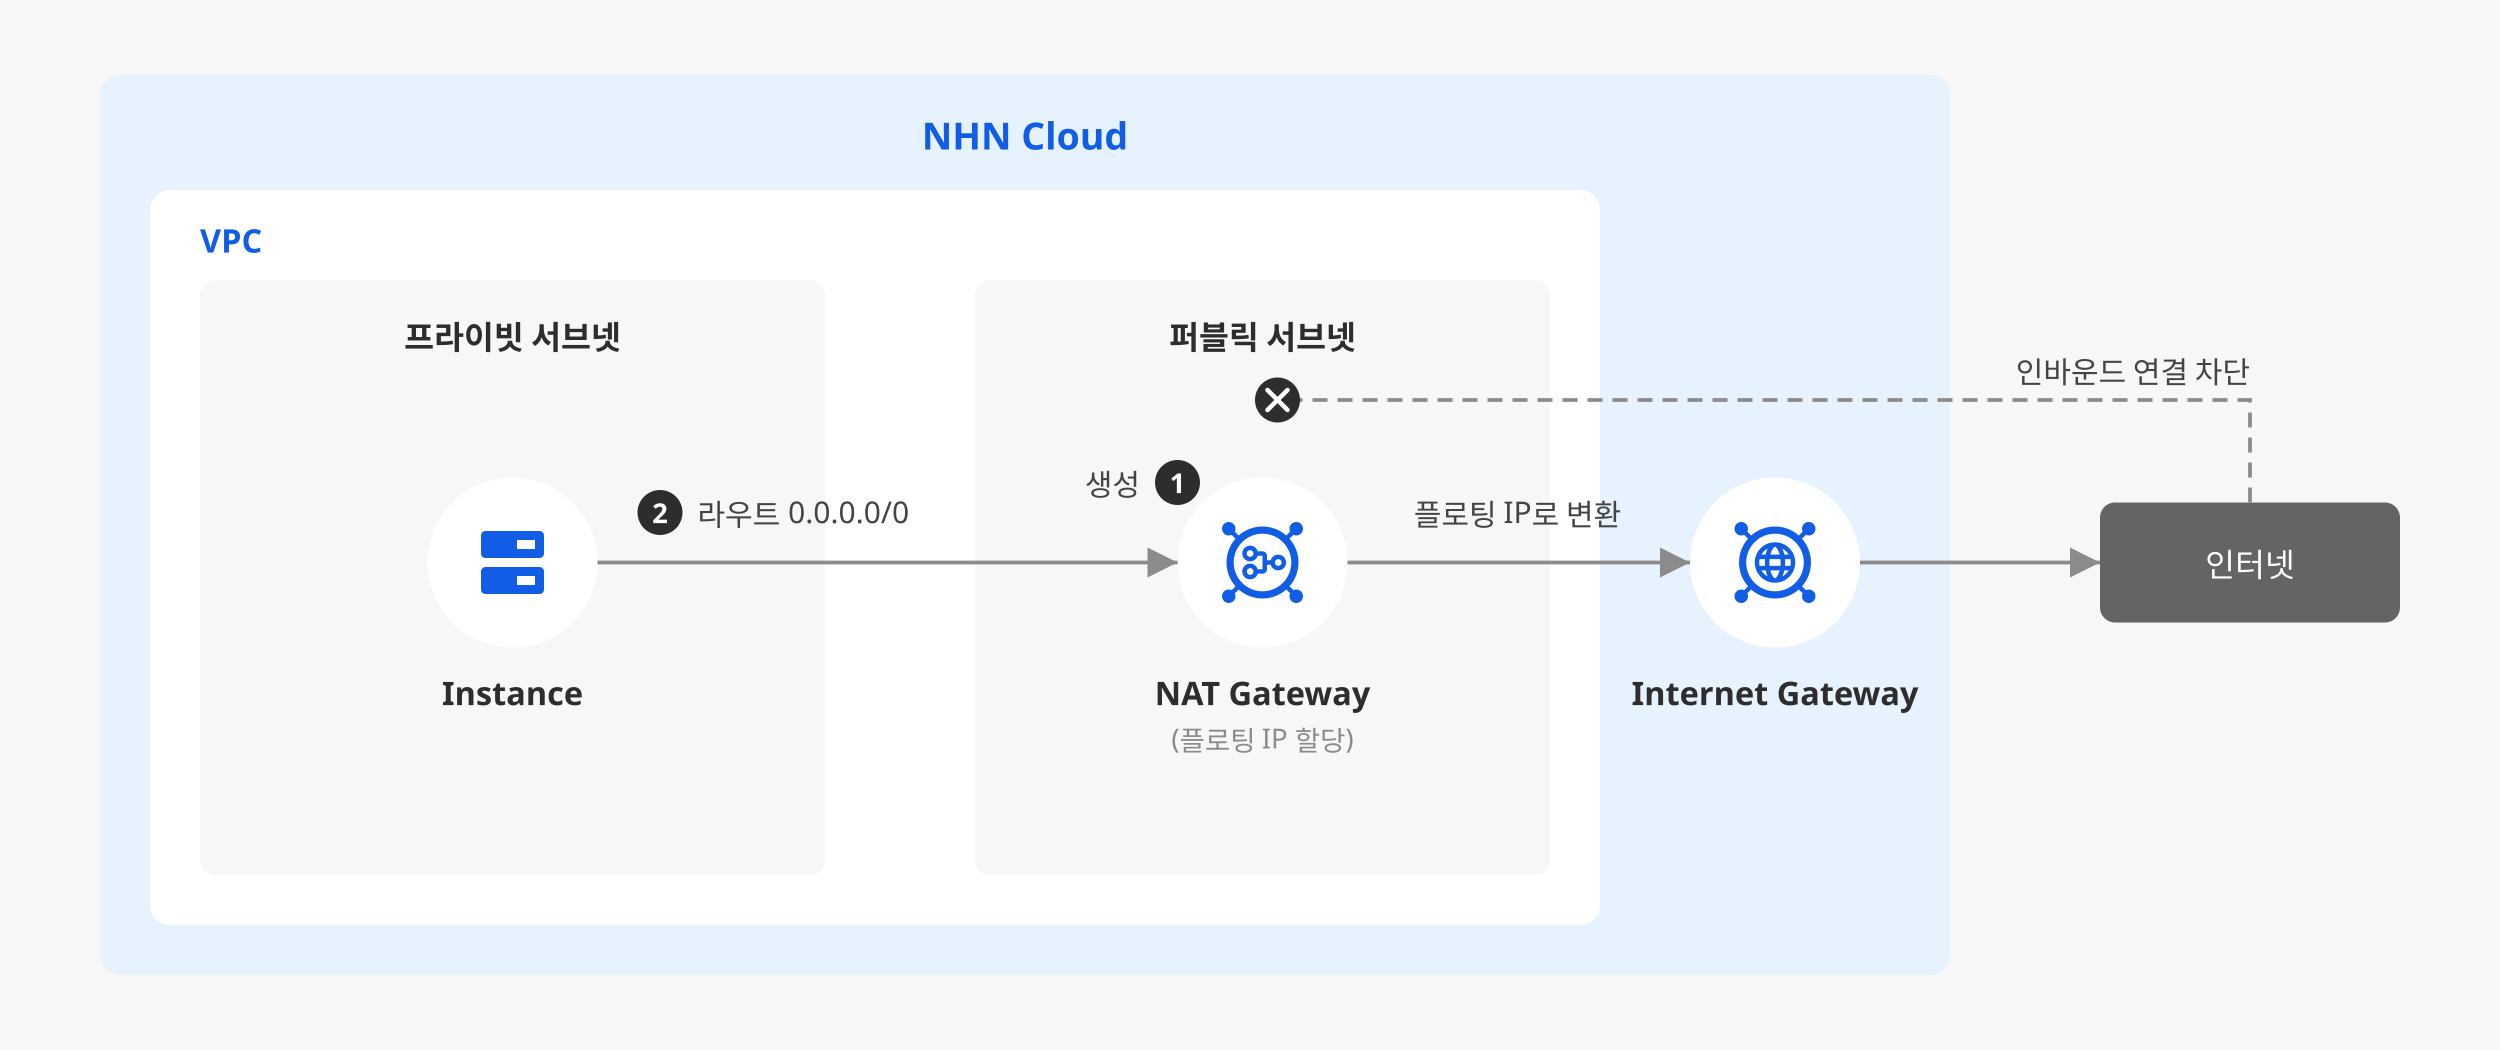
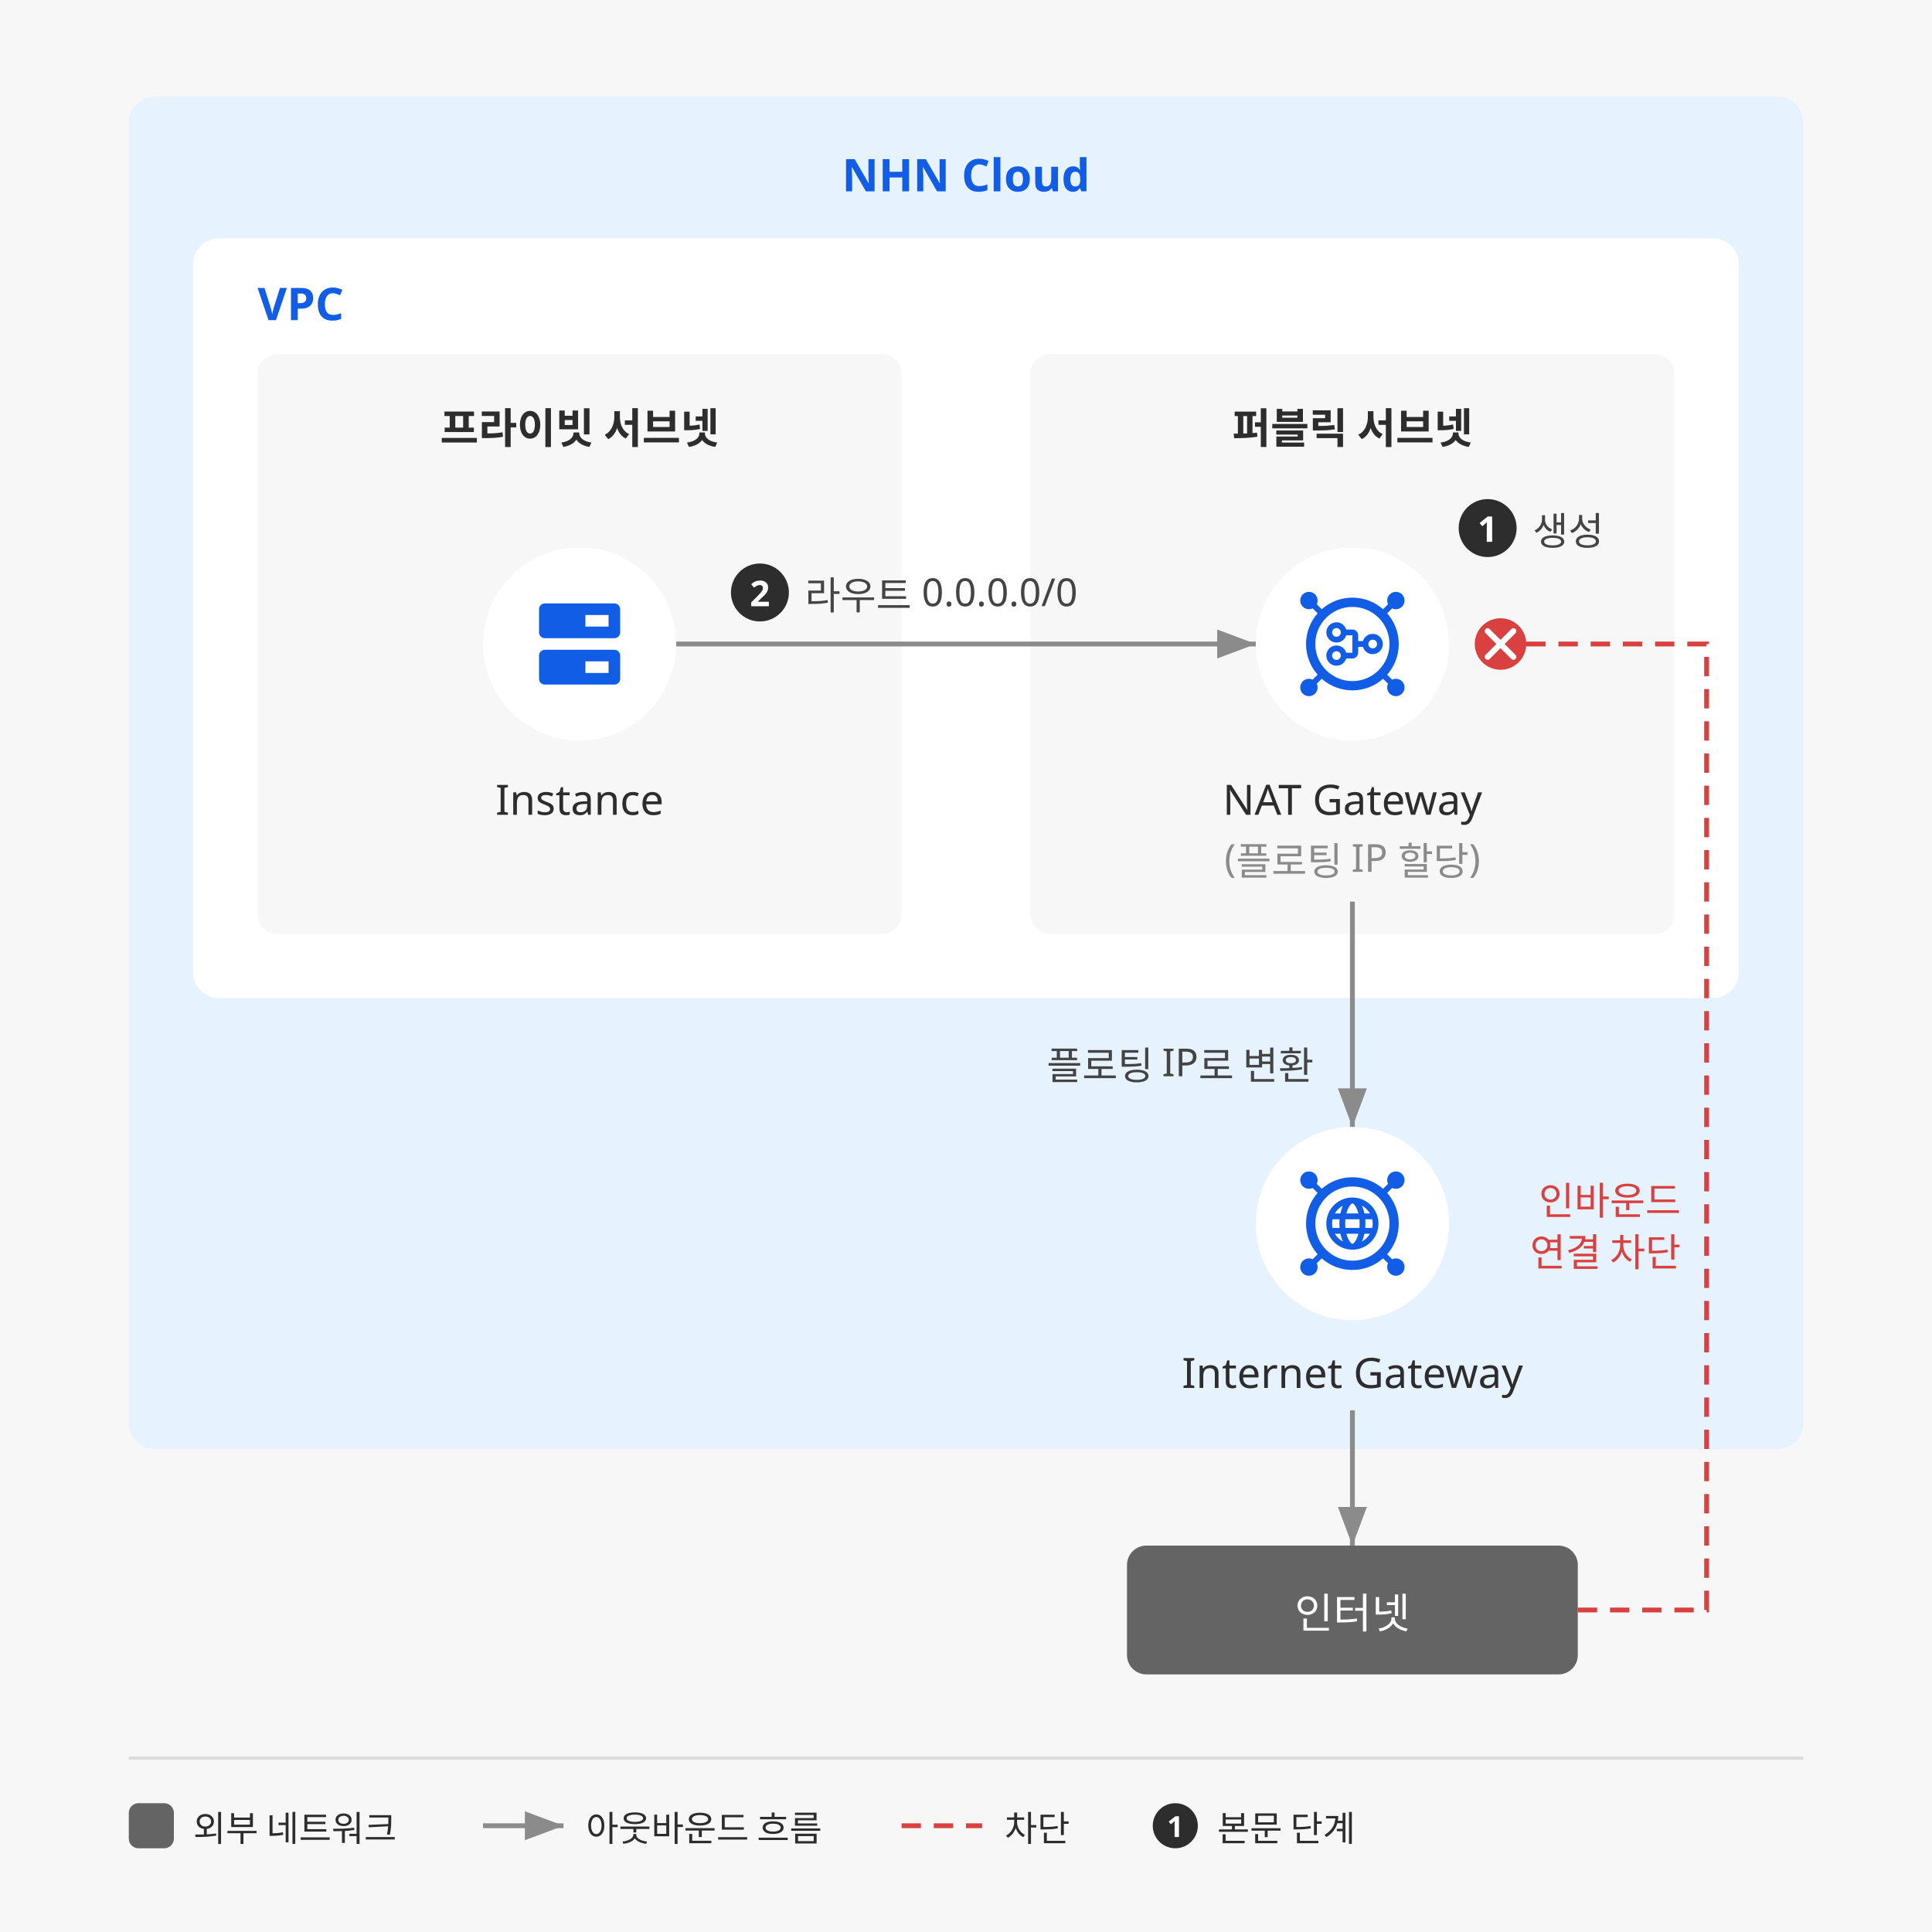
- <svg xmlns="http://www.w3.org/2000/svg" width="1000" height="420" viewBox="0 0 1000 420" role="img">
+ <svg xmlns="http://www.w3.org/2000/svg" viewBox="0 0 600 600" width="600" height="600" font-family="'Pretendard', sans-serif" role="img">
  <defs>
-     <marker id="arrow" viewBox="0 0 10 10" refX="10" refY="5" markerWidth="8" markerHeight="8" orient="auto-start-reverse">
-       <path d="M0 0L10 5L0 10z" fill="#8B8B8B" />
+     <marker id="arrow-default" markerWidth="8" markerHeight="6" refX="8" refY="3" orient="auto">
+       <path d="M0,0 L8,3 L0,6 Z" fill="#8B8B8B" />
    </marker>
  </defs>
-   <style>
-   text { font-family: 'Pretendard', sans-serif; }
- </style>
-   <rect x="0" y="0" width="1000" height="420" fill="#F7F7F7" />
-   <rect x="40" y="30" width="740" height="360" rx="8" fill="#E7F2FF" />
-   <text x="410" y="54" text-anchor="middle" dominant-baseline="central" font-size="15" font-weight="700" fill="#125DE6">NHN Cloud</text>
-   <rect x="60" y="76" width="580" height="294" rx="8" fill="#FFFFFF" />
-   <text x="80" y="96" dominant-baseline="central" font-size="13" font-weight="700" fill="#125DE6">VPC</text>
-   <rect x="80" y="112" width="250" height="238" rx="6" fill="#F7F7F7" />
-   <text x="205" y="134" text-anchor="middle" dominant-baseline="central" font-size="13" font-weight="600" fill="#2D2D2D">프라이빗 서브넷</text>
-   <rect x="390" y="112" width="230" height="238" rx="6" fill="#F7F7F7" />
-   <text x="505" y="134" text-anchor="middle" dominant-baseline="central" font-size="13" font-weight="600" fill="#2D2D2D">퍼블릭 서브넷</text>
-   <circle cx="205" cy="225" r="34" fill="#FFFFFF" />
-   <g transform="translate(187, 207) scale(0.9)">
+   <rect width="600" height="600" fill="#F7F7F7" />
+   <rect x="40" y="30" width="520" height="420" rx="8" fill="#E7F2FF" />
+   <text x="300" y="54" text-anchor="middle" dominant-baseline="central" font-size="14" font-weight="bold" fill="#125DE6">NHN Cloud</text>
+   <rect x="60" y="74" width="480" height="236" rx="8" fill="#FFFFFF" />
+   <text x="80" y="94" dominant-baseline="central" font-size="14" font-weight="bold" fill="#125DE6">VPC</text>
+   <rect x="80" y="110" width="200" height="180" rx="6" fill="#F7F7F7" />
+   <text x="180" y="132" text-anchor="middle" dominant-baseline="central" font-size="13" font-weight="bold" fill="#2D2D2D">프라이빗 서브넷</text>
+   <rect x="320" y="110" width="200" height="180" rx="6" fill="#F7F7F7" />
+   <text x="420" y="132" text-anchor="middle" dominant-baseline="central" font-size="13" font-weight="bold" fill="#2D2D2D">퍼블릭 서브넷</text>
+   <circle cx="180" cy="200" r="30" fill="#FFFFFF" />
+   <g transform="translate(162, 182) scale(0.9)">
    <path d="M32 22C33.105 22 34 22.895 34 24V32C34 33.105 33.105 34 32 34H8C6.895 34 6 33.105 6 32V24C6 22.895 6.895 22 8 22H32ZM22 30H30V26H22V30ZM32 6C33.105 6 34 6.895 34 8V16C34 17.105 33.105 18 32 18H8C6.895 18 6 17.105 6 16V8C6 6.895 6.895 6 8 6H32ZM22 14H30V10H22V14Z" fill="#125DE6" />
  </g>
-   <text x="205" y="277" text-anchor="middle" dominant-baseline="central" font-size="13" font-weight="600" fill="#2D2D2D">Instance</text>
-   <circle cx="505" cy="225" r="34" fill="#FFFFFF" />
-   <g transform="translate(487, 207) scale(0.9)">
+   <text x="180" y="248" text-anchor="middle" dominant-baseline="central" font-size="13" fill="#2D2D2D">Instance</text>
+   <circle cx="420" cy="200" r="30" fill="#FFFFFF" />
+   <g transform="translate(402, 182) scale(0.9)">
    <path fill-rule="evenodd" clip-rule="evenodd" d="M2 5C2 3.343 3.343 2 5 2C6.657 2 8 3.343 8 5C8 5.463 7.895 5.902 7.708 6.293L9.415 8.001C12.236 5.511 15.942 4 20 4C24.057 4 27.762 5.51 30.582 7.999L32.291 6.29C32.104 5.9 32 5.462 32 5C32 3.343 33.343 2 35 2C36.657 2 38 3.343 38 5C38 6.657 36.657 8 35 8C34.536 8 34.096 7.895 33.704 7.706L31.997 9.413C34.488 12.234 36 15.94 36 20C36 24.059 34.488 27.766 31.997 30.587L33.704 32.294C34.096 32.105 34.536 32 35 32C36.657 32 38 33.343 38 35C38 36.657 36.657 38 35 38C33.343 38 32 36.657 32 35C32 34.538 32.105 34.1 32.291 33.709L30.583 32.001C27.762 34.49 24.058 36 20 36C15.94 36 12.234 34.488 9.413 31.996L7.706 33.703C7.894 34.096 8 34.535 8 35C8 36.657 6.657 38 5 38C3.343 38 2 36.657 2 35C2 33.343 3.343 32 5 32C5.462 32 5.899 32.104 6.29 32.291L7.999 30.582C5.51 27.761 4 24.057 4 20C4 15.942 5.511 12.236 8.001 9.415L6.293 7.708C5.902 7.895 5.463 8 5 8C3.343 8 2 6.657 2 5ZM20 7.2C12.931 7.2 7.2 12.931 7.2 20C7.2 27.069 12.931 32.8 20 32.8C27.069 32.8 32.8 27.069 32.8 20C32.8 12.931 27.069 7.2 20 7.2ZM14.5 12.5C16.433 12.5 18 14.067 18 16C18 17.933 16.433 19.5 14.5 19.5C12.567 19.5 11 17.933 11 16C11 14.067 12.567 12.5 14.5 12.5ZM14.5 14.5C13.672 14.5 13 15.172 13 16C13 16.828 13.672 17.5 14.5 17.5C15.328 17.5 16 16.828 16 16C16 15.172 15.328 14.5 14.5 14.5ZM30.5 20C30.5 18.067 28.933 16.5 27 16.5C25.424 16.5 24.09 17.542 23.652 18.976L20.97 19.04L21.03 21.039L23.638 20.976C24.061 22.434 25.406 23.5 27 23.5C28.933 23.5 30.5 21.933 30.5 20ZM25.5 20C25.5 19.172 26.172 18.5 27 18.5C27.828 18.5 28.5 19.172 28.5 20C28.5 20.828 27.828 21.5 27 21.5C26.172 21.5 25.5 20.828 25.5 20ZM18 24C18 22.067 16.433 20.5 14.5 20.5C12.567 20.5 11 22.067 11 24C11 25.933 12.567 27.5 14.5 27.5C16.433 27.5 18 25.933 18 24ZM13 24C13 23.172 13.672 22.5 14.5 22.5C15.328 22.5 16 23.172 16 24C16 24.828 15.328 25.5 14.5 25.5C13.672 25.5 13 24.828 13 24Z" fill="#125DE6" />
-     <mask id="natMask" style="mask-type:luminance" maskUnits="userSpaceOnUse" x="17" y="13" width="6" height="13">
+     <mask id="nat-gw-mask" style="mask-type:luminance" maskUnits="userSpaceOnUse" x="17" y="13" width="6" height="13">
      <rect x="17" y="13" width="6" height="13" fill="white" />
    </mask>
-     <g mask="url(#natMask)">
+     <g mask="url(#nat-gw-mask)">
      <rect x="12" y="16" width="9" height="8" rx="1" fill="none" stroke="#125DE6" stroke-width="2" />
    </g>
  </g>
-   <text x="505" y="277" text-anchor="middle" dominant-baseline="central" font-size="13" font-weight="600" fill="#2D2D2D">NAT Gateway</text>
-   <text x="505" y="295" text-anchor="middle" dominant-baseline="central" font-size="11" fill="#8B8B8B">(플로팅 IP 할당)</text>
-   <circle cx="710" cy="225" r="34" fill="#FFFFFF" />
-   <g transform="translate(692, 207) scale(0.9)">
+   <text x="420" y="248" text-anchor="middle" dominant-baseline="central" font-size="13" fill="#2D2D2D">NAT Gateway</text>
+   <text x="420" y="266" text-anchor="middle" dominant-baseline="central" font-size="12" fill="#8B8B8B">(플로팅 IP 할당)</text>
+   <circle cx="462" cy="164" r="9" fill="#2D2D2D" />
+   <text x="462" y="164" text-anchor="middle" dominant-baseline="central" font-size="11" font-weight="bold" fill="#FFFFFF">1</text>
+   <text x="476" y="164" dominant-baseline="central" font-size="12" fill="#444444">생성</text>
+   <line x1="210" y1="200" x2="390" y2="200" stroke="#8B8B8B" stroke-width="1.5" marker-end="url(#arrow-default)" />
+   <circle cx="236" cy="184" r="9" fill="#2D2D2D" />
+   <text x="236" y="184" text-anchor="middle" dominant-baseline="central" font-size="11" font-weight="bold" fill="#FFFFFF">2</text>
+   <text x="250" y="184" dominant-baseline="central" font-size="12" fill="#444444">라우트 0.0.0.0/0</text>
+   <line x1="420" y1="280" x2="420" y2="350" stroke="#8B8B8B" stroke-width="1.5" marker-end="url(#arrow-default)" />
+   <text x="408" y="330" text-anchor="end" dominant-baseline="central" font-size="12" fill="#444444">플로팅 IP로 변환</text>
+   <circle cx="420" cy="380" r="30" fill="#FFFFFF" />
+   <g transform="translate(402, 362) scale(0.9)">
    <path fill-rule="evenodd" clip-rule="evenodd" d="M2 5C2 3.343 3.343 2 5 2C6.657 2 8 3.343 8 5C8 5.463 7.895 5.902 7.708 6.293L9.415 8.001C12.236 5.511 15.942 4 20 4C24.057 4 27.762 5.51 30.582 7.999L32.291 6.29C32.104 5.9 32 5.462 32 5C32 3.343 33.343 2 35 2C36.657 2 38 3.343 38 5C38 6.657 36.657 8 35 8C34.536 8 34.096 7.895 33.704 7.706L31.997 9.413C34.488 12.234 36 15.94 36 20C36 24.059 34.488 27.766 31.997 30.587L33.704 32.294C34.096 32.105 34.536 32 35 32C36.657 32 38 33.343 38 35C38 36.657 36.657 38 35 38C33.343 38 32 36.657 32 35C32 34.538 32.105 34.1 32.291 33.709L30.583 32.001C27.762 34.49 24.058 36 20 36C15.94 36 12.234 34.488 9.413 31.996L7.706 33.703C7.894 34.096 8 34.535 8 35C8 36.657 6.657 38 5 38C3.343 38 2 36.657 2 35C2 33.343 3.343 32 5 32C5.462 32 5.899 32.104 6.29 32.291L7.999 30.582C5.51 27.761 4 24.057 4 20C4 15.942 5.511 12.236 8.001 9.415L6.293 7.708C5.902 7.895 5.463 8 5 8C3.343 8 2 6.657 2 5ZM7.2 20C7.2 12.931 12.931 7.2 20 7.2C27.069 7.2 32.8 12.931 32.8 20C32.8 27.069 27.069 32.8 20 32.8C12.931 32.8 7.2 27.069 7.2 20ZM29 20C29 15.029 24.971 11 20 11C15.029 11 11 15.029 11 20C11 24.971 15.029 29 20 29C24.971 29 29 24.971 29 20ZM26.839 21.5C26.944 21.017 27 20.515 27 20C27 19.485 26.944 18.983 26.839 18.5H24.438C24.479 18.988 24.5 19.489 24.5 20C24.5 20.511 24.479 21.012 24.438 21.5H26.839ZM26.064 23.5H24.147C23.935 24.504 23.634 25.415 23.265 26.194C24.432 25.577 25.404 24.64 26.064 23.5ZM22.426 21.5C22.475 21.013 22.5 20.511 22.5 20C22.5 19.489 22.475 18.987 22.426 18.5H17.574C17.525 18.987 17.5 19.489 17.5 20C17.5 20.511 17.525 21.013 17.574 21.5H22.426ZM17.923 23.5H22.077C21.878 24.27 21.615 24.967 21.299 25.556C20.747 26.587 20.224 27 20 27C19.776 27 19.253 26.587 18.701 25.556C18.385 24.967 18.122 24.27 17.923 23.5ZM15.562 21.5C15.521 21.012 15.5 20.511 15.5 20C15.5 19.489 15.521 18.988 15.562 18.5H13.161C13.056 18.983 13 19.485 13 20C13 20.515 13.056 21.017 13.161 21.5H15.562ZM13.937 23.5H15.853C16.065 24.504 16.366 25.415 16.735 26.194C15.568 25.577 14.596 24.64 13.937 23.5ZM23.265 13.806C24.432 14.423 25.404 15.36 26.064 16.5H24.147C23.935 15.496 23.634 14.585 23.265 13.806ZM21.299 14.444C21.615 15.033 21.878 15.729 22.077 16.5H17.923C18.122 15.729 18.385 15.033 18.701 14.444C19.253 13.414 19.776 13 20 13C20.224 13 20.747 13.414 21.299 14.444ZM16.735 13.806C16.366 14.585 16.065 15.496 15.853 16.5H13.937C14.596 15.36 15.568 14.423 16.735 13.806Z" fill="#125DE6" />
  </g>
-   <text x="710" y="277" text-anchor="middle" dominant-baseline="central" font-size="13" font-weight="600" fill="#2D2D2D">Internet Gateway</text>
-   <rect x="840" y="201" width="120" height="48" rx="6" fill="#646464" />
-   <text x="900" y="225" text-anchor="middle" dominant-baseline="central" font-size="13" fill="#FFFFFF">인터넷</text>
-   <path d="M239 225L471 225" fill="none" stroke="#8B8B8B" stroke-width="1.5" marker-end="url(#arrow)" />
-   <circle cx="264" cy="205" r="9" fill="#2D2D2D" />
-   <text x="264" y="205" text-anchor="middle" dominant-baseline="central" font-size="11" font-weight="700" fill="#FFFFFF">2</text>
-   <text x="279" y="205" dominant-baseline="central" font-size="12" fill="#444444">라우트 0.0.0.0/0</text>
-   <circle cx="471" cy="193" r="9" fill="#2D2D2D" />
-   <text x="471" y="193" text-anchor="middle" dominant-baseline="central" font-size="11" font-weight="700" fill="#FFFFFF">1</text>
-   <text x="456" y="193" text-anchor="end" dominant-baseline="central" font-size="12" fill="#444444">생성</text>
-   <path d="M539 225L676 225" fill="none" stroke="#8B8B8B" stroke-width="1.5" marker-end="url(#arrow)" />
-   <text x="607" y="205" text-anchor="middle" dominant-baseline="central" font-size="12" fill="#444444">플로팅 IP로 변환</text>
-   <path d="M744 225L840 225" fill="none" stroke="#8B8B8B" stroke-width="1.5" marker-end="url(#arrow)" />
-   <path d="M900 201L900 160L520 160" fill="none" stroke="#8B8B8B" stroke-width="1.5" stroke-dasharray="6,4" />
-   <circle cx="511" cy="160" r="9" fill="#2D2D2D" />
-   <path d="M507 156L515 164M515 156L507 164" stroke="#FFFFFF" stroke-width="1.8" stroke-linecap="round" />
-   <text x="900" y="148" text-anchor="end" dominant-baseline="central" font-size="12" fill="#444444">인바운드 연결 차단</text>
+   <text x="420" y="426" text-anchor="middle" dominant-baseline="central" font-size="13" fill="#2D2D2D">Internet Gateway</text>
+   <line x1="420" y1="438" x2="420" y2="480" stroke="#8B8B8B" stroke-width="1.5" marker-end="url(#arrow-default)" />
+   <rect x="350" y="480" width="140" height="40" rx="6" fill="#646464" />
+   <text x="420" y="500" text-anchor="middle" dominant-baseline="central" font-size="13" fill="#FFFFFF">인터넷</text>
+   <path d="M490 500 L530 500 L530 200 L474 200" fill="none" stroke="#D94141" stroke-width="1.5" stroke-dasharray="6,4" />
+   <circle cx="466" cy="200" r="8" fill="#D94141" />
+   <path d="M462 196 L470 204 M470 196 L462 204" stroke="#FFFFFF" stroke-width="1.8" stroke-linecap="round" />
+   <text x="522" y="372" text-anchor="end" dominant-baseline="central" font-size="12" fill="#D94141">인바운드</text>
+   <text x="522" y="388" text-anchor="end" dominant-baseline="central" font-size="12" fill="#D94141">연결 차단</text>
+   <line x1="40" y1="546" x2="560" y2="546" stroke="#DCDCDC" stroke-width="1" />
+   <rect x="40" y="560" width="14" height="14" rx="3" fill="#646464" />
+   <text x="60" y="567" dominant-baseline="central" font-size="11" fill="#2D2D2D">외부 네트워크</text>
+   <line x1="150" y1="567" x2="175" y2="567" stroke="#8B8B8B" stroke-width="1.5" marker-end="url(#arrow-default)" />
+   <text x="182" y="567" dominant-baseline="central" font-size="11" fill="#2D2D2D">아웃바운드 흐름</text>
+   <line x1="280" y1="567" x2="305" y2="567" stroke="#D94141" stroke-width="1.5" stroke-dasharray="6,4" />
+   <text x="312" y="567" dominant-baseline="central" font-size="11" fill="#2D2D2D">차단</text>
+   <circle cx="365" cy="567" r="7" fill="#2D2D2D" />
+   <text x="365" y="567" text-anchor="middle" dominant-baseline="central" font-size="9" font-weight="bold" fill="#FFFFFF">1</text>
+   <text x="378" y="567" dominant-baseline="central" font-size="11" fill="#2D2D2D">본문 단계</text>
</svg>
